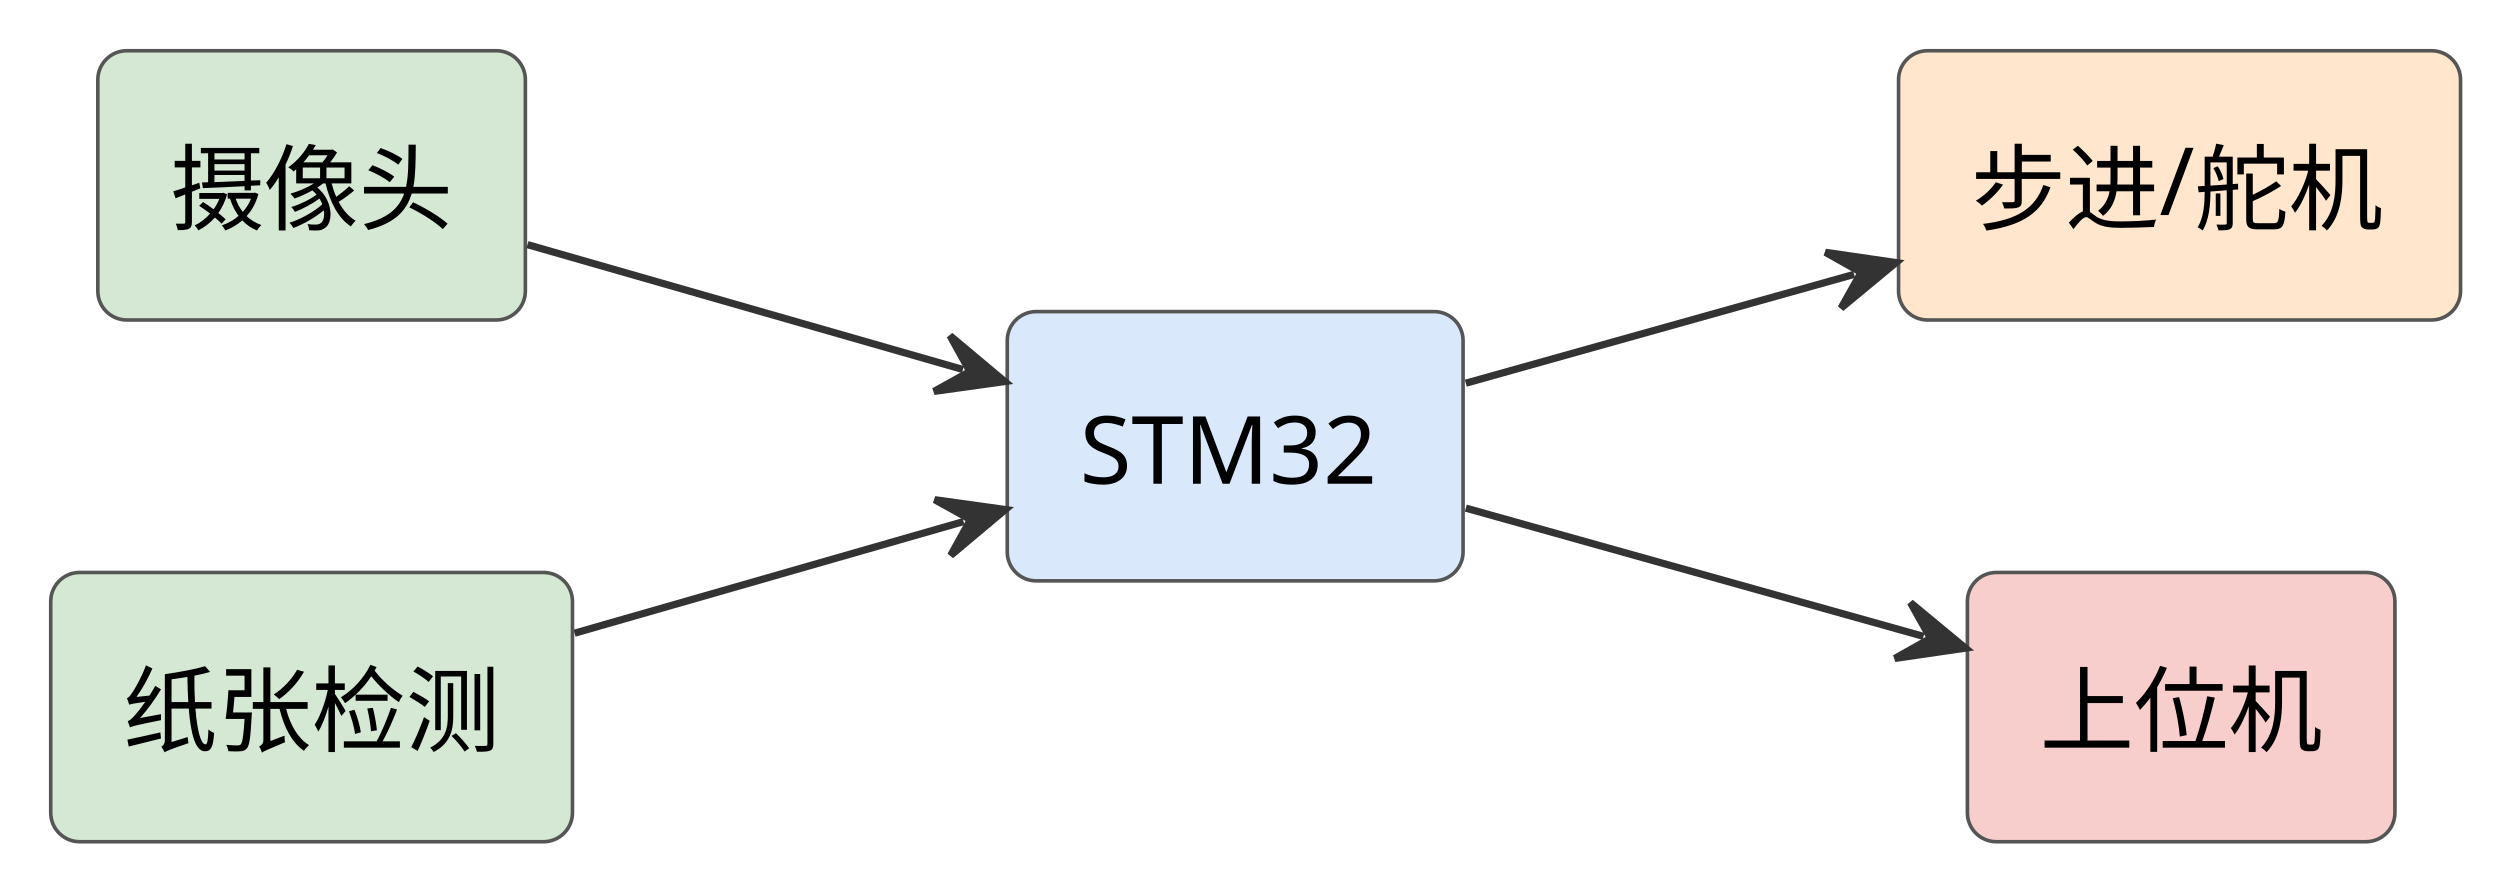
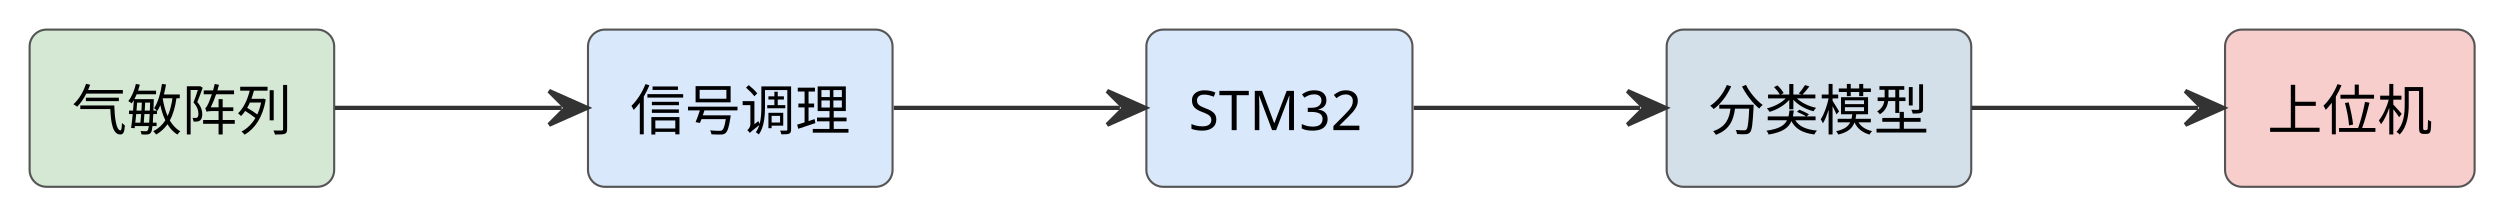
- <svg xmlns="http://www.w3.org/2000/svg" contentStyleType="text/css" height="122px" preserveAspectRatio="none" style="width:345px;height:122px;background:#FFFFFF;" version="1.1" viewBox="0 0 345 122" width="345px" zoomAndPan="magnify">
+ <svg xmlns="http://www.w3.org/2000/svg" contentStyleType="text/css" height="50px" preserveAspectRatio="none" style="width:591px;height:50px;background:#FFFFFF;" version="1.1" viewBox="0 0 591 50" width="591px" zoomAndPan="magnify">
  <defs />
  <g>
+     <g id="elem_nose">
+       <rect fill="#D5E8D4" height="37.158" rx="4" ry="4" style="stroke:#555555;stroke-width:0.5;" width="72" x="7" y="7" />
+       <text fill="#000000" font-family="Microsoft YaHei" font-size="13" lengthAdjust="spacing" textLength="52" x="17" y="30.755">气敏阵列</text>
+     </g>
+     <g id="elem_amp">
+       <rect fill="#DAE8FC" height="37.158" rx="4" ry="4" style="stroke:#555555;stroke-width:0.5;" width="72" x="139" y="7" />
+       <text fill="#000000" font-family="Microsoft YaHei" font-size="13" lengthAdjust="spacing" textLength="52" x="149" y="30.755">信号调理</text>
+     </g>
    <g id="elem_stm">
-       <rect fill="#DAE8FC" height="37.158" rx="4" ry="4" style="stroke:#555555;stroke-width:0.5;" width="62.904" x="139" y="43" />
-       <text fill="#000000" font-family="Microsoft YaHei" font-size="13" lengthAdjust="spacing" textLength="42.904" x="149" y="66.755">STM32</text>
+       <rect fill="#DAE8FC" height="37.158" rx="4" ry="4" style="stroke:#555555;stroke-width:0.5;" width="62.904" x="271" y="7" />
+       <text fill="#000000" font-family="Microsoft YaHei" font-size="13" lengthAdjust="spacing" textLength="42.904" x="281" y="30.755">STM32</text>
    </g>
-     <g id="elem_step">
-       <rect fill="#FFE6CC" height="37.158" rx="4" ry="4" style="stroke:#555555;stroke-width:0.5;" width="77.554" x="262" y="7" />
-       <text fill="#000000" font-family="Microsoft YaHei" font-size="13" lengthAdjust="spacing" textLength="57.554" x="272" y="30.755">步进/舵机</text>
-     </g>
-     <g id="elem_cam">
-       <rect fill="#D5E8D4" height="37.158" rx="4" ry="4" style="stroke:#555555;stroke-width:0.5;" width="59" x="13.5" y="7" />
-       <text fill="#000000" font-family="Microsoft YaHei" font-size="13" lengthAdjust="spacing" textLength="39" x="23.5" y="30.755">摄像头</text>
-     </g>
-     <g id="elem_det">
-       <rect fill="#D5E8D4" height="37.158" rx="4" ry="4" style="stroke:#555555;stroke-width:0.5;" width="72" x="7" y="79" />
-       <text fill="#000000" font-family="Microsoft YaHei" font-size="13" lengthAdjust="spacing" textLength="52" x="17" y="102.755">纸张检测</text>
+     <g id="elem_ai">
+       <rect fill="#D3E0EA" height="37.158" rx="4" ry="4" style="stroke:#555555;stroke-width:0.5;" width="72" x="394" y="7" />
+       <text fill="#000000" font-family="Microsoft YaHei" font-size="13" lengthAdjust="spacing" textLength="52" x="404" y="30.755">分类模型</text>
    </g>
    <g id="elem_pc">
-       <rect fill="#F8CECC" height="37.158" rx="4" ry="4" style="stroke:#555555;stroke-width:0.5;" width="59" x="271.5" y="79" />
-       <text fill="#000000" font-family="Microsoft YaHei" font-size="13" lengthAdjust="spacing" textLength="39" x="281.5" y="102.755">上位机</text>
+       <rect fill="#F8CECC" height="37.158" rx="4" ry="4" style="stroke:#555555;stroke-width:0.5;" width="59" x="526" y="7" />
+       <text fill="#000000" font-family="Microsoft YaHei" font-size="13" lengthAdjust="spacing" textLength="39" x="536" y="30.755">上位机</text>
    </g>
-     <g id="link_stm_step">
-       <path d="M202.28,52.88 C220.1,47.88 236.903,43.18 255.873,37.86 " fill="none" id="stm-to-step" style="stroke:#333333;stroke-width:1.0;" />
-       <polygon fill="#333333" points="261.65,36.24,251.904,34.819,256.836,37.59,254.064,42.522,261.65,36.24" style="stroke:#333333;stroke-width:1.0;" />
+     <g id="link_nose_amp">
+       <path d="M79.18,25.5 C97.68,25.5 114.29,25.5 132.79,25.5 " fill="none" id="nose-to-amp" style="stroke:#333333;stroke-width:1.0;" />
+       <polygon fill="#333333" points="138.79,25.5,129.79,21.5,133.79,25.5,129.79,29.5,138.79,25.5" style="stroke:#333333;stroke-width:1.0;" />
    </g>
-     <g id="link_cam_stm">
-       <path d="M72.79,33.76 C92.48,39.41 112.773,45.225 132.883,50.995 " fill="none" id="cam-to-stm" style="stroke:#333333;stroke-width:1.0;" />
-       <polygon fill="#333333" points="138.65,52.65,131.102,46.323,133.844,51.271,128.896,54.013,138.65,52.65" style="stroke:#333333;stroke-width:1.0;" />
+     <g id="link_amp_stm">
+       <path d="M211.29,25.5 C230,25.5 246.76,25.5 264.74,25.5 " fill="none" id="amp-to-stm" style="stroke:#333333;stroke-width:1.0;" />
+       <polygon fill="#333333" points="270.74,25.5,261.74,21.5,265.74,25.5,261.74,29.5,270.74,25.5" style="stroke:#333333;stroke-width:1.0;" />
    </g>
-     <g id="link_det_stm">
-       <path d="M79.29,87.38 C98,82.01 114.993,77.135 132.973,71.975 " fill="none" id="det-to-stm" style="stroke:#333333;stroke-width:1.0;" />
-       <polygon fill="#333333" points="138.74,70.32,128.986,68.958,133.934,71.699,131.193,76.647,138.74,70.32" style="stroke:#333333;stroke-width:1.0;" />
+     <g id="link_stm_ai">
+       <path d="M334.2,25.5 C352.2,25.5 369,25.5 387.73,25.5 " fill="none" id="stm-to-ai" style="stroke:#333333;stroke-width:1.0;" />
+       <polygon fill="#333333" points="393.73,25.5,384.73,21.5,388.73,25.5,384.73,29.5,393.73,25.5" style="stroke:#333333;stroke-width:1.0;" />
    </g>
-     <g id="link_stm_pc">
-       <path d="M202.28,70.12 C223.22,75.99 244.962,82.082 265.452,87.822 " fill="none" id="stm-to-pc" style="stroke:#333333;stroke-width:1.0;" />
-       <polygon fill="#333333" points="271.23,89.44,263.643,83.16,266.415,88.091,261.485,90.864,271.23,89.44" style="stroke:#333333;stroke-width:1.0;" />
+     <g id="link_ai_pc">
+       <path d="M466.06,25.5 C484.89,25.5 501.81,25.5 519.6,25.5 " fill="none" id="ai-to-pc" style="stroke:#333333;stroke-width:1.0;" />
+       <polygon fill="#333333" points="525.6,25.5,516.6,21.5,520.6,25.5,516.6,29.5,525.6,25.5" style="stroke:#333333;stroke-width:1.0;" />
    </g>
  </g>
</svg>
